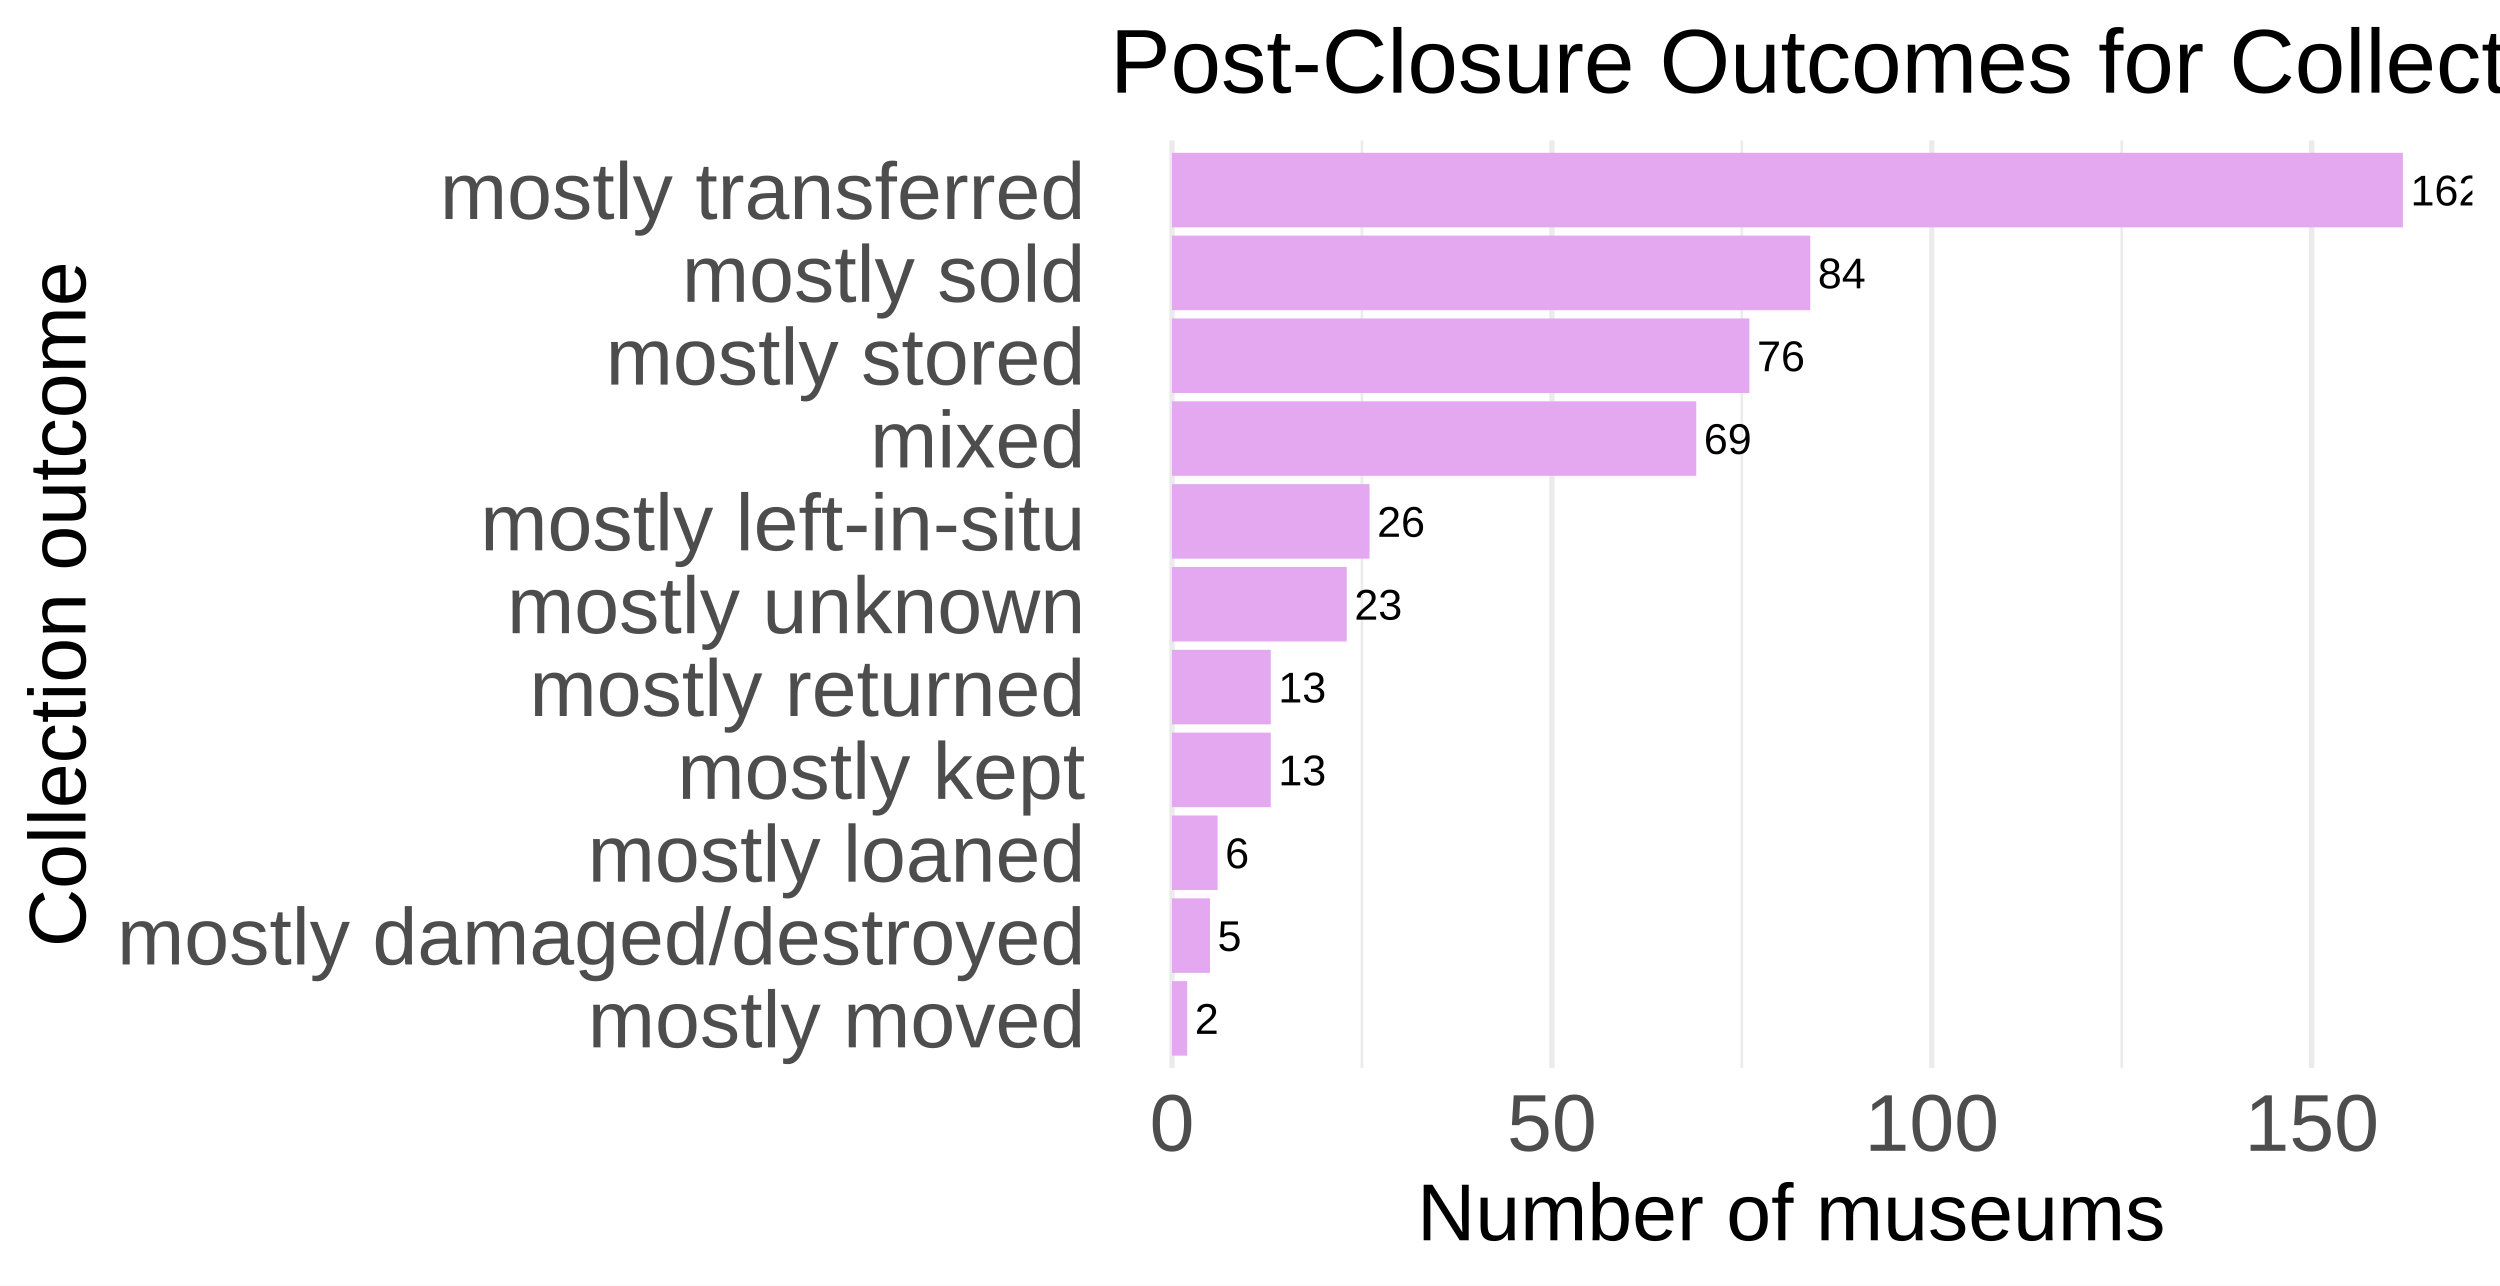
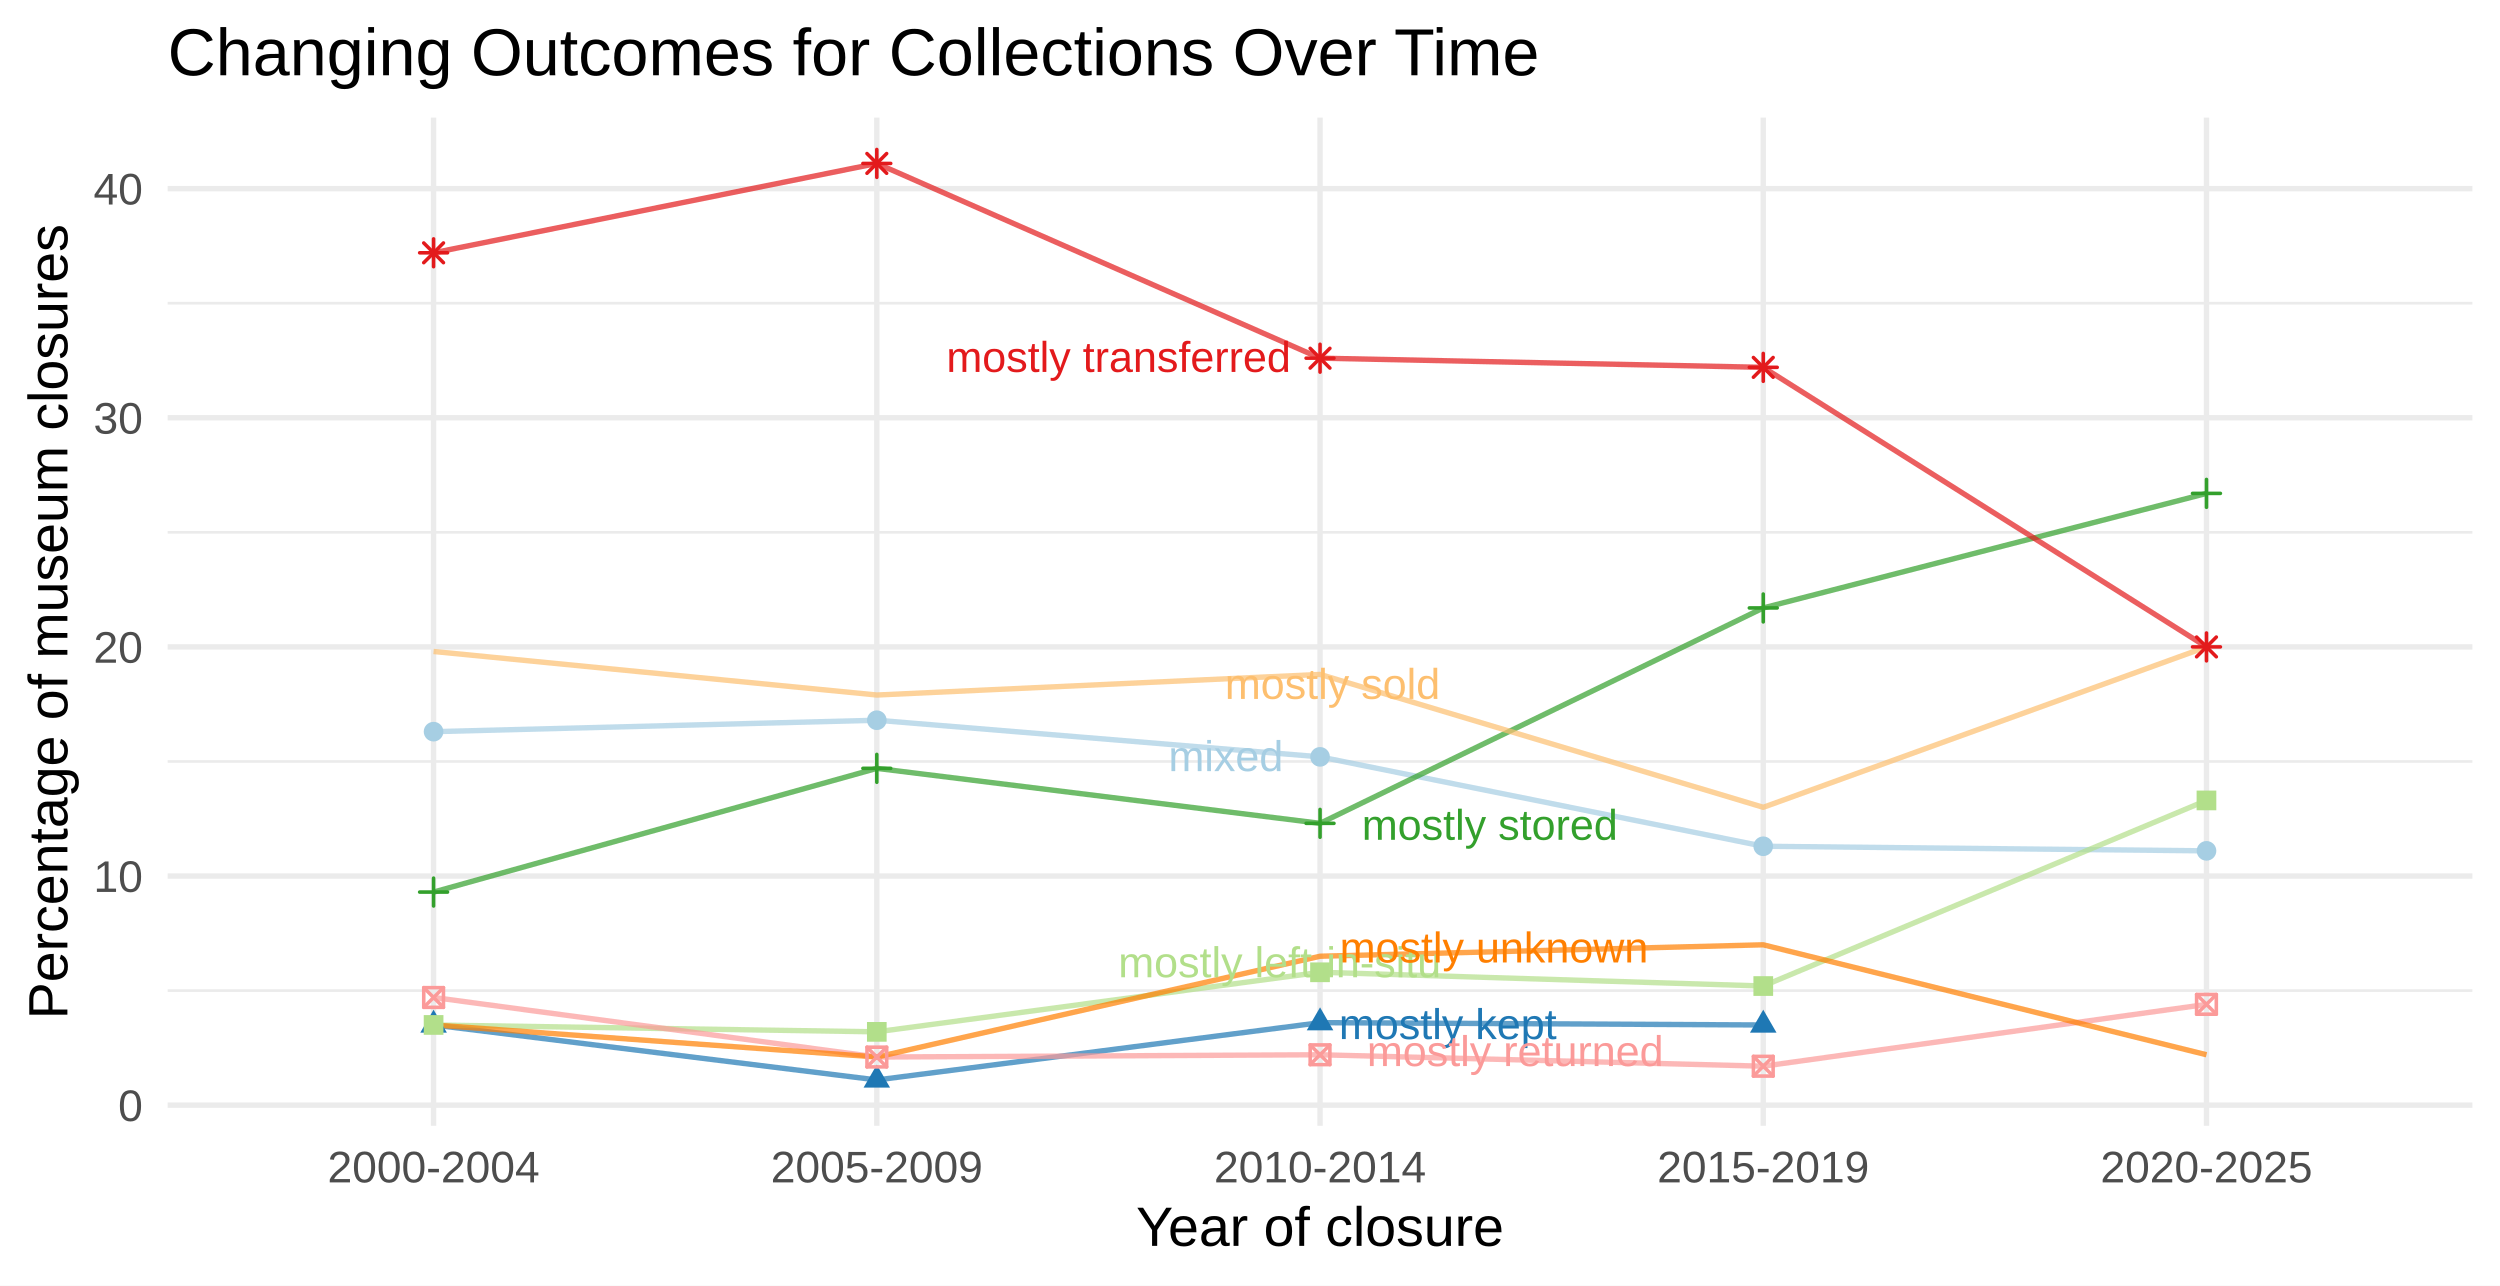
<svg xmlns="http://www.w3.org/2000/svg" class="svglite" width="496.06pt" height="255.12pt" viewBox="0 0 496.06 255.12">
  <defs>
    <style type="text/css">
    .svglite line, .svglite polyline, .svglite polygon, .svglite path, .svglite rect, .svglite circle {
      fill: none;
      stroke: #000000;
      stroke-linecap: round;
      stroke-linejoin: round;
      stroke-miterlimit: 10.00;
    }
    .svglite text {
      white-space: pre;
    }
  </style>
  </defs>
  <rect width="100%" height="100%" style="stroke: none; fill: #FFFFFF;" />
  <defs>
    <clipPath id="cpMC4wMHw0OTYuMDZ8MC4wMHwyNTUuMTI=">
      <rect x="0.00" y="0.00" width="496.06" height="255.12" />
    </clipPath>
  </defs>
  <g clip-path="url(#cpMC4wMHw0OTYuMDZ8MC4wMHwyNTUuMTI=)">
</g>
  <defs>
-     <clipPath id="cpMjIwLjI2fDQ5MC41OHwyNy44NXwyMTEuOTQ=">
-       <rect x="220.26" y="27.85" width="270.32" height="184.09" />
+     <clipPath id="cpMzMuMjd8NDkwLjU4fDIzLjM0fDIyMy4zOA==">
+       <rect x="33.27" y="23.34" width="457.32" height="200.05" />
    </clipPath>
  </defs>
-   <g clip-path="url(#cpMjIwLjI2fDQ5MC41OHwyNy44NXwyMTEuOTQ=)">
-     <polyline points="270.24,211.94 270.24,27.85 " style="stroke-width: 0.53; stroke: #EBEBEB; stroke-linecap: butt;" />
-     <polyline points="345.62,211.94 345.62,27.85 " style="stroke-width: 0.53; stroke: #EBEBEB; stroke-linecap: butt;" />
-     <polyline points="421.00,211.94 421.00,27.85 " style="stroke-width: 0.53; stroke: #EBEBEB; stroke-linecap: butt;" />
-     <polyline points="232.55,211.94 232.55,27.85 " style="stroke-width: 1.07; stroke: #EBEBEB; stroke-linecap: butt;" />
-     <polyline points="307.93,211.94 307.93,27.85 " style="stroke-width: 1.07; stroke: #EBEBEB; stroke-linecap: butt;" />
-     <polyline points="383.31,211.94 383.31,27.85 " style="stroke-width: 1.07; stroke: #EBEBEB; stroke-linecap: butt;" />
-     <polyline points="458.70,211.94 458.70,27.85 " style="stroke-width: 1.07; stroke: #EBEBEB; stroke-linecap: butt;" />
-     <rect x="232.55" y="79.63" width="104.03" height="14.79" style="stroke-width: 1.07; stroke: none; stroke-linecap: butt; stroke-linejoin: miter; fill: #E4A8F0;" />
-     <rect x="232.55" y="145.37" width="19.60" height="14.79" style="stroke-width: 1.07; stroke: none; stroke-linecap: butt; stroke-linejoin: miter; fill: #E4A8F0;" />
-     <rect x="232.55" y="96.06" width="39.20" height="14.79" style="stroke-width: 1.07; stroke: none; stroke-linecap: butt; stroke-linejoin: miter; fill: #E4A8F0;" />
-     <rect x="232.55" y="63.19" width="114.58" height="14.79" style="stroke-width: 1.07; stroke: none; stroke-linecap: butt; stroke-linejoin: miter; fill: #E4A8F0;" />
-     <rect x="232.55" y="161.81" width="9.05" height="14.79" style="stroke-width: 1.07; stroke: none; stroke-linecap: butt; stroke-linejoin: miter; fill: #E4A8F0;" />
-     <rect x="232.55" y="194.68" width="3.02" height="14.79" style="stroke-width: 1.07; stroke: none; stroke-linecap: butt; stroke-linejoin: miter; fill: #E4A8F0;" />
-     <rect x="232.55" y="128.94" width="19.60" height="14.79" style="stroke-width: 1.07; stroke: none; stroke-linecap: butt; stroke-linejoin: miter; fill: #E4A8F0;" />
-     <rect x="232.55" y="30.32" width="244.24" height="14.79" style="stroke-width: 1.07; stroke: none; stroke-linecap: butt; stroke-linejoin: miter; fill: #E4A8F0;" />
-     <rect x="232.55" y="46.75" width="126.64" height="14.79" style="stroke-width: 1.07; stroke: none; stroke-linecap: butt; stroke-linejoin: miter; fill: #E4A8F0;" />
-     <rect x="232.55" y="178.25" width="7.54" height="14.79" style="stroke-width: 1.07; stroke: none; stroke-linecap: butt; stroke-linejoin: miter; fill: #E4A8F0;" />
-     <rect x="232.55" y="112.50" width="34.68" height="14.79" style="stroke-width: 1.07; stroke: none; stroke-linecap: butt; stroke-linejoin: miter; fill: #E4A8F0;" />
-     <text x="338.08" y="90.08" style="font-size: 8.54px; font-family: &quot;Arial&quot;;" textLength="9.49px" lengthAdjust="spacingAndGlyphs">69</text>
-     <text x="253.65" y="155.83" style="font-size: 8.54px; font-family: &quot;Arial&quot;;" textLength="9.49px" lengthAdjust="spacingAndGlyphs">13</text>
-     <text x="273.25" y="106.52" style="font-size: 8.54px; font-family: &quot;Arial&quot;;" textLength="9.49px" lengthAdjust="spacingAndGlyphs">26</text>
-     <text x="348.64" y="73.65" style="font-size: 8.54px; font-family: &quot;Arial&quot;;" textLength="9.49px" lengthAdjust="spacingAndGlyphs">76</text>
-     <text x="243.10" y="172.27" style="font-size: 8.54px; font-family: &quot;Arial&quot;;" textLength="4.74px" lengthAdjust="spacingAndGlyphs">6</text>
-     <text x="237.07" y="205.14" style="font-size: 8.54px; font-family: &quot;Arial&quot;;" textLength="4.74px" lengthAdjust="spacingAndGlyphs">2</text>
-     <text x="253.65" y="139.39" style="font-size: 8.54px; font-family: &quot;Arial&quot;;" textLength="9.49px" lengthAdjust="spacingAndGlyphs">13</text>
-     <text x="478.30" y="40.77" style="font-size: 8.54px; font-family: &quot;Arial&quot;;" textLength="14.23px" lengthAdjust="spacingAndGlyphs">162</text>
-     <text x="360.70" y="57.21" style="font-size: 8.54px; font-family: &quot;Arial&quot;;" textLength="9.49px" lengthAdjust="spacingAndGlyphs">84</text>
-     <text x="241.59" y="188.70" style="font-size: 8.54px; font-family: &quot;Arial&quot;;" textLength="4.74px" lengthAdjust="spacingAndGlyphs">5</text>
-     <text x="268.73" y="122.96" style="font-size: 8.54px; font-family: &quot;Arial&quot;;" textLength="9.49px" lengthAdjust="spacingAndGlyphs">23</text>
+   <g clip-path="url(#cpMzMuMjd8NDkwLjU4fDIzLjM0fDIyMy4zOA==)">
+     <polyline points="33.27,196.56 490.58,196.56 " style="stroke-width: 0.53; stroke: #EBEBEB; stroke-linecap: butt;" />
+     <polyline points="33.27,151.09 490.58,151.09 " style="stroke-width: 0.53; stroke: #EBEBEB; stroke-linecap: butt;" />
+     <polyline points="33.27,105.63 490.58,105.63 " style="stroke-width: 0.53; stroke: #EBEBEB; stroke-linecap: butt;" />
+     <polyline points="33.27,60.16 490.58,60.16 " style="stroke-width: 0.53; stroke: #EBEBEB; stroke-linecap: butt;" />
+     <polyline points="33.27,219.29 490.58,219.29 " style="stroke-width: 1.07; stroke: #EBEBEB; stroke-linecap: butt;" />
+     <polyline points="33.27,173.83 490.58,173.83 " style="stroke-width: 1.07; stroke: #EBEBEB; stroke-linecap: butt;" />
+     <polyline points="33.27,128.36 490.58,128.36 " style="stroke-width: 1.07; stroke: #EBEBEB; stroke-linecap: butt;" />
+     <polyline points="33.27,82.90 490.58,82.90 " style="stroke-width: 1.07; stroke: #EBEBEB; stroke-linecap: butt;" />
+     <polyline points="33.27,37.43 490.58,37.43 " style="stroke-width: 1.07; stroke: #EBEBEB; stroke-linecap: butt;" />
+     <polyline points="86.03,223.38 86.03,23.34 " style="stroke-width: 1.07; stroke: #EBEBEB; stroke-linecap: butt;" />
+     <polyline points="173.98,223.38 173.98,23.34 " style="stroke-width: 1.07; stroke: #EBEBEB; stroke-linecap: butt;" />
+     <polyline points="261.93,223.38 261.93,23.34 " style="stroke-width: 1.07; stroke: #EBEBEB; stroke-linecap: butt;" />
+     <polyline points="349.87,223.38 349.87,23.34 " style="stroke-width: 1.07; stroke: #EBEBEB; stroke-linecap: butt;" />
+     <polyline points="437.82,223.38 437.82,23.34 " style="stroke-width: 1.07; stroke: #EBEBEB; stroke-linecap: butt;" />
+     <polyline points="86.03,145.18 173.98,142.91 261.93,150.18 349.87,167.92 437.82,168.83 " style="stroke-width: 1.07; stroke: #A6CEE3; stroke-opacity: 0.70; stroke-linecap: butt;" />
+     <polyline points="86.03,203.38 173.98,214.29 261.93,202.92 349.87,203.38 " style="stroke-width: 1.07; stroke: #1F78B4; stroke-opacity: 0.70; stroke-linecap: butt;" />
+     <polyline points="86.03,203.38 173.98,204.74 261.93,192.92 349.87,195.65 437.82,158.82 " style="stroke-width: 1.07; stroke: #B2DF8A; stroke-opacity: 0.70; stroke-linecap: butt;" />
+     <polyline points="86.03,177.01 173.98,152.46 261.93,163.37 349.87,120.63 437.82,97.90 " style="stroke-width: 1.07; stroke: #33A02C; stroke-opacity: 0.70; stroke-linecap: butt;" />
+     <polyline points="86.03,197.92 173.98,209.74 261.93,209.29 349.87,211.56 437.82,199.29 " style="stroke-width: 1.07; stroke: #FB9A99; stroke-opacity: 0.70; stroke-linecap: butt;" />
+     <polyline points="86.03,50.16 173.98,32.43 261.93,71.07 349.87,72.89 437.82,128.36 " style="stroke-width: 1.07; stroke: #E31A1C; stroke-opacity: 0.70; stroke-linecap: butt;" />
+     <polyline points="86.03,129.27 173.98,137.91 261.93,133.82 349.87,160.19 437.82,128.36 " style="stroke-width: 1.07; stroke: #FDBF6F; stroke-opacity: 0.70; stroke-linecap: butt;" />
+     <polyline points="86.03,203.38 173.98,209.74 261.93,189.74 349.87,187.47 437.82,209.29 " style="stroke-width: 1.07; stroke: #FF7F00; stroke-opacity: 0.70; stroke-linecap: butt;" />
+     <circle cx="86.03" cy="145.18" r="1.95" style="stroke-width: 0.71; stroke: none; fill: #A6CEE3;" />
+     <circle cx="173.98" cy="142.91" r="1.95" style="stroke-width: 0.71; stroke: none; fill: #A6CEE3;" />
+     <circle cx="261.93" cy="150.18" r="1.95" style="stroke-width: 0.71; stroke: none; fill: #A6CEE3;" />
+     <circle cx="349.87" cy="167.92" r="1.95" style="stroke-width: 0.71; stroke: none; fill: #A6CEE3;" />
+     <circle cx="437.82" cy="168.83" r="1.95" style="stroke-width: 0.71; stroke: none; fill: #A6CEE3;" />
+     <polygon points="86.03,200.34 88.67,204.90 83.40,204.90 " style="stroke-width: 0.71; stroke: none; fill: #1F78B4;" />
+     <polygon points="173.98,211.25 176.61,215.81 171.35,215.81 " style="stroke-width: 0.71; stroke: none; fill: #1F78B4;" />
+     <polygon points="261.93,199.88 264.56,204.44 259.29,204.44 " style="stroke-width: 0.71; stroke: none; fill: #1F78B4;" />
+     <polygon points="349.87,200.34 352.50,204.90 347.24,204.90 " style="stroke-width: 0.71; stroke: none; fill: #1F78B4;" />
+     <polygon points="84.08,205.33 87.99,205.33 87.99,201.42 84.08,201.42 " style="stroke-width: 0.71; stroke: none; fill: #B2DF8A;" />
+     <polygon points="172.03,206.70 175.93,206.70 175.93,202.79 172.03,202.79 " style="stroke-width: 0.71; stroke: none; fill: #B2DF8A;" />
+     <polygon points="259.97,194.88 263.88,194.88 263.88,190.97 259.97,190.97 " style="stroke-width: 0.71; stroke: none; fill: #B2DF8A;" />
+     <polygon points="347.92,197.61 351.83,197.61 351.83,193.70 347.92,193.70 " style="stroke-width: 0.71; stroke: none; fill: #B2DF8A;" />
+     <polygon points="435.86,160.78 439.77,160.78 439.77,156.87 435.86,156.87 " style="stroke-width: 0.71; stroke: none; fill: #B2DF8A;" />
+     <line x1="83.27" y1="177.01" x2="88.80" y2="177.01" style="stroke-width: 0.71; stroke: #33A02C;" />
+     <line x1="86.03" y1="179.77" x2="86.03" y2="174.24" style="stroke-width: 0.71; stroke: #33A02C;" />
+     <line x1="171.22" y1="152.46" x2="176.74" y2="152.46" style="stroke-width: 0.71; stroke: #33A02C;" />
+     <line x1="173.98" y1="155.22" x2="173.98" y2="149.69" style="stroke-width: 0.71; stroke: #33A02C;" />
+     <line x1="259.16" y1="163.37" x2="264.69" y2="163.37" style="stroke-width: 0.71; stroke: #33A02C;" />
+     <line x1="261.93" y1="166.13" x2="261.93" y2="160.61" style="stroke-width: 0.71; stroke: #33A02C;" />
+     <line x1="347.11" y1="120.63" x2="352.64" y2="120.63" style="stroke-width: 0.71; stroke: #33A02C;" />
+     <line x1="349.87" y1="123.40" x2="349.87" y2="117.87" style="stroke-width: 0.71; stroke: #33A02C;" />
+     <line x1="435.05" y1="97.90" x2="440.58" y2="97.90" style="stroke-width: 0.71; stroke: #33A02C;" />
+     <line x1="437.82" y1="100.66" x2="437.82" y2="95.13" style="stroke-width: 0.71; stroke: #33A02C;" />
+     <rect x="84.08" y="195.97" width="3.91" height="3.91" style="stroke-width: 0.71; stroke: #FB9A99;" />
+     <line x1="84.08" y1="199.88" x2="87.99" y2="195.97" style="stroke-width: 0.71; stroke: #FB9A99;" />
+     <line x1="84.08" y1="195.97" x2="87.99" y2="199.88" style="stroke-width: 0.71; stroke: #FB9A99;" />
+     <rect x="172.03" y="207.79" width="3.91" height="3.91" style="stroke-width: 0.71; stroke: #FB9A99;" />
+     <line x1="172.03" y1="211.70" x2="175.93" y2="207.79" style="stroke-width: 0.71; stroke: #FB9A99;" />
+     <line x1="172.03" y1="207.79" x2="175.93" y2="211.70" style="stroke-width: 0.71; stroke: #FB9A99;" />
+     <rect x="259.97" y="207.34" width="3.91" height="3.91" style="stroke-width: 0.71; stroke: #FB9A99;" />
+     <line x1="259.97" y1="211.24" x2="263.88" y2="207.34" style="stroke-width: 0.71; stroke: #FB9A99;" />
+     <line x1="259.97" y1="207.34" x2="263.88" y2="211.24" style="stroke-width: 0.71; stroke: #FB9A99;" />
+     <rect x="347.92" y="209.61" width="3.91" height="3.91" style="stroke-width: 0.71; stroke: #FB9A99;" />
+     <line x1="347.92" y1="213.52" x2="351.83" y2="209.61" style="stroke-width: 0.71; stroke: #FB9A99;" />
+     <line x1="347.92" y1="209.61" x2="351.83" y2="213.52" style="stroke-width: 0.71; stroke: #FB9A99;" />
+     <rect x="435.86" y="197.33" width="3.91" height="3.91" style="stroke-width: 0.71; stroke: #FB9A99;" />
+     <line x1="435.86" y1="201.24" x2="439.77" y2="197.33" style="stroke-width: 0.71; stroke: #FB9A99;" />
+     <line x1="435.86" y1="197.33" x2="439.77" y2="201.24" style="stroke-width: 0.71; stroke: #FB9A99;" />
+     <line x1="84.08" y1="52.12" x2="87.99" y2="48.21" style="stroke-width: 0.71; stroke: #E31A1C;" />
+     <line x1="84.08" y1="48.21" x2="87.99" y2="52.12" style="stroke-width: 0.71; stroke: #E31A1C;" />
+     <line x1="83.27" y1="50.16" x2="88.80" y2="50.16" style="stroke-width: 0.71; stroke: #E31A1C;" />
+     <line x1="86.03" y1="52.92" x2="86.03" y2="47.40" style="stroke-width: 0.71; stroke: #E31A1C;" />
+     <line x1="172.03" y1="34.38" x2="175.93" y2="30.47" style="stroke-width: 0.71; stroke: #E31A1C;" />
+     <line x1="172.03" y1="30.47" x2="175.93" y2="34.38" style="stroke-width: 0.71; stroke: #E31A1C;" />
+     <line x1="171.22" y1="32.43" x2="176.74" y2="32.43" style="stroke-width: 0.71; stroke: #E31A1C;" />
+     <line x1="173.98" y1="35.19" x2="173.98" y2="29.66" style="stroke-width: 0.71; stroke: #E31A1C;" />
+     <line x1="259.97" y1="73.03" x2="263.88" y2="69.12" style="stroke-width: 0.71; stroke: #E31A1C;" />
+     <line x1="259.97" y1="69.12" x2="263.88" y2="73.03" style="stroke-width: 0.71; stroke: #E31A1C;" />
+     <line x1="259.16" y1="71.07" x2="264.69" y2="71.07" style="stroke-width: 0.71; stroke: #E31A1C;" />
+     <line x1="261.93" y1="73.84" x2="261.93" y2="68.31" style="stroke-width: 0.71; stroke: #E31A1C;" />
+     <line x1="347.92" y1="74.85" x2="351.83" y2="70.94" style="stroke-width: 0.71; stroke: #E31A1C;" />
+     <line x1="347.92" y1="70.94" x2="351.83" y2="74.85" style="stroke-width: 0.71; stroke: #E31A1C;" />
+     <line x1="347.11" y1="72.89" x2="352.64" y2="72.89" style="stroke-width: 0.71; stroke: #E31A1C;" />
+     <line x1="349.87" y1="75.66" x2="349.87" y2="70.13" style="stroke-width: 0.71; stroke: #E31A1C;" />
+     <line x1="435.86" y1="130.32" x2="439.77" y2="126.41" style="stroke-width: 0.71; stroke: #E31A1C;" />
+     <line x1="435.86" y1="126.41" x2="439.77" y2="130.32" style="stroke-width: 0.71; stroke: #E31A1C;" />
+     <line x1="435.05" y1="128.36" x2="440.58" y2="128.36" style="stroke-width: 0.71; stroke: #E31A1C;" />
+     <line x1="437.82" y1="131.13" x2="437.82" y2="125.60" style="stroke-width: 0.71; stroke: #E31A1C;" />
+     <text x="243.24" y="153.01" text-anchor="middle" style="font-size: 8.54px;fill: #A6CEE3; font-family: &quot;Arial&quot;;" textLength="22.75px" lengthAdjust="spacingAndGlyphs">mixed</text>
+     <text x="287.28" y="206.18" text-anchor="middle" style="font-size: 8.54px;fill: #1F78B4; font-family: &quot;Arial&quot;;" textLength="43.13px" lengthAdjust="spacingAndGlyphs">mostly kept</text>
+     <text x="253.92" y="193.91" text-anchor="middle" style="font-size: 8.54px;fill: #B2DF8A; font-family: &quot;Arial&quot;;" textLength="63.98px" lengthAdjust="spacingAndGlyphs">mostly left-in-situ</text>
+     <text x="295.61" y="166.64" text-anchor="middle" style="font-size: 8.54px;fill: #33A02C; font-family: &quot;Arial&quot;;" textLength="50.72px" lengthAdjust="spacingAndGlyphs">mostly stored</text>
+     <text x="300.66" y="211.54" text-anchor="middle" style="font-size: 8.54px;fill: #FB9A99; font-family: &quot;Arial&quot;;" textLength="58.79px" lengthAdjust="spacingAndGlyphs">mostly returned</text>
+     <text x="221.96" y="73.80" text-anchor="middle" style="font-size: 8.54px;fill: #E31A1C; font-family: &quot;Arial&quot;;" textLength="68.26px" lengthAdjust="spacingAndGlyphs">mostly transferred</text>
+     <text x="264.40" y="138.68" text-anchor="middle" style="font-size: 8.54px;fill: #FDBF6F; font-family: &quot;Arial&quot;;" textLength="42.65px" lengthAdjust="spacingAndGlyphs">mostly sold</text>
+     <text x="296.44" y="190.98" text-anchor="middle" style="font-size: 8.54px;fill: #FF7F00; font-family: &quot;Arial&quot;;" textLength="61.16px" lengthAdjust="spacingAndGlyphs">mostly unknown</text>
  </g>
  <g clip-path="url(#cpMC4wMHw0OTYuMDZ8MC4wMHwyNTUuMTI=)">
-     <text x="215.33" y="207.82" text-anchor="end" style="font-size: 16.00px;fill: #4D4D4D; font-family: &quot;Arial&quot;;" textLength="98.69px" lengthAdjust="spacingAndGlyphs">mostly moved</text>
-     <text x="215.33" y="191.38" text-anchor="end" style="font-size: 16.00px;fill: #4D4D4D; font-family: &quot;Arial&quot;;" textLength="192.10px" lengthAdjust="spacingAndGlyphs">mostly damaged/destroyed</text>
-     <text x="215.33" y="174.95" text-anchor="end" style="font-size: 16.00px;fill: #4D4D4D; font-family: &quot;Arial&quot;;" textLength="98.72px" lengthAdjust="spacingAndGlyphs">mostly loaned</text>
-     <text x="215.33" y="158.51" text-anchor="end" style="font-size: 16.00px;fill: #4D4D4D; font-family: &quot;Arial&quot;;" textLength="80.91px" lengthAdjust="spacingAndGlyphs">mostly kept</text>
-     <text x="215.33" y="142.07" text-anchor="end" style="font-size: 16.00px;fill: #4D4D4D; font-family: &quot;Arial&quot;;" textLength="110.26px" lengthAdjust="spacingAndGlyphs">mostly returned</text>
-     <text x="215.33" y="125.64" text-anchor="end" style="font-size: 16.00px;fill: #4D4D4D; font-family: &quot;Arial&quot;;" textLength="114.72px" lengthAdjust="spacingAndGlyphs">mostly unknown</text>
-     <text x="215.33" y="109.20" text-anchor="end" style="font-size: 16.00px;fill: #4D4D4D; font-family: &quot;Arial&quot;;" textLength="120.02px" lengthAdjust="spacingAndGlyphs">mostly left-in-situ</text>
-     <text x="215.33" y="92.76" text-anchor="end" style="font-size: 16.00px;fill: #4D4D4D; font-family: &quot;Arial&quot;;" textLength="42.68px" lengthAdjust="spacingAndGlyphs">mixed</text>
-     <text x="215.33" y="76.32" text-anchor="end" style="font-size: 16.00px;fill: #4D4D4D; font-family: &quot;Arial&quot;;" textLength="95.13px" lengthAdjust="spacingAndGlyphs">mostly stored</text>
-     <text x="215.33" y="59.89" text-anchor="end" style="font-size: 16.00px;fill: #4D4D4D; font-family: &quot;Arial&quot;;" textLength="80.02px" lengthAdjust="spacingAndGlyphs">mostly sold</text>
-     <text x="215.33" y="43.45" text-anchor="end" style="font-size: 16.00px;fill: #4D4D4D; font-family: &quot;Arial&quot;;" textLength="128.03px" lengthAdjust="spacingAndGlyphs">mostly transferred</text>
-     <text x="232.55" y="228.35" text-anchor="middle" style="font-size: 16.00px;fill: #4D4D4D; font-family: &quot;Arial&quot;;" textLength="8.90px" lengthAdjust="spacingAndGlyphs">0</text>
-     <text x="307.93" y="228.35" text-anchor="middle" style="font-size: 16.00px;fill: #4D4D4D; font-family: &quot;Arial&quot;;" textLength="17.80px" lengthAdjust="spacingAndGlyphs">50</text>
-     <text x="383.31" y="228.35" text-anchor="middle" style="font-size: 16.00px;fill: #4D4D4D; font-family: &quot;Arial&quot;;" textLength="26.70px" lengthAdjust="spacingAndGlyphs">100</text>
-     <text x="458.70" y="228.35" text-anchor="middle" style="font-size: 16.00px;fill: #4D4D4D; font-family: &quot;Arial&quot;;" textLength="26.70px" lengthAdjust="spacingAndGlyphs">150</text>
-     <text x="355.42" y="246.10" text-anchor="middle" style="font-size: 16.00px; font-family: &quot;Arial&quot;;" textLength="148.49px" lengthAdjust="spacingAndGlyphs">Number of museums</text>
-     <text transform="translate(16.96,119.90) rotate(-90)" text-anchor="middle" style="font-size: 16.00px; font-family: &quot;Arial&quot;;" textLength="136.07px" lengthAdjust="spacingAndGlyphs">Collection outcome</text>
-     <text x="220.26" y="18.39" style="font-size: 18.00px; font-family: &quot;Arial&quot;;" textLength="406.17px" lengthAdjust="spacingAndGlyphs">Post-Closure Outcomes for Collections, 2000-2025</text>
+     <text x="28.34" y="222.45" text-anchor="end" style="font-size: 8.80px;fill: #4D4D4D; font-family: &quot;Arial&quot;;" textLength="4.90px" lengthAdjust="spacingAndGlyphs">0</text>
+     <text x="28.34" y="176.98" text-anchor="end" style="font-size: 8.80px;fill: #4D4D4D; font-family: &quot;Arial&quot;;" textLength="9.79px" lengthAdjust="spacingAndGlyphs">10</text>
+     <text x="28.34" y="131.51" text-anchor="end" style="font-size: 8.80px;fill: #4D4D4D; font-family: &quot;Arial&quot;;" textLength="9.79px" lengthAdjust="spacingAndGlyphs">20</text>
+     <text x="28.34" y="86.05" text-anchor="end" style="font-size: 8.80px;fill: #4D4D4D; font-family: &quot;Arial&quot;;" textLength="9.79px" lengthAdjust="spacingAndGlyphs">30</text>
+     <text x="28.34" y="40.58" text-anchor="end" style="font-size: 8.80px;fill: #4D4D4D; font-family: &quot;Arial&quot;;" textLength="9.79px" lengthAdjust="spacingAndGlyphs">40</text>
+     <text x="86.03" y="234.62" text-anchor="middle" style="font-size: 8.80px;fill: #4D4D4D; font-family: &quot;Arial&quot;;" textLength="42.10px" lengthAdjust="spacingAndGlyphs">2000-2004</text>
+     <text x="173.98" y="234.62" text-anchor="middle" style="font-size: 8.80px;fill: #4D4D4D; font-family: &quot;Arial&quot;;" textLength="42.10px" lengthAdjust="spacingAndGlyphs">2005-2009</text>
+     <text x="261.93" y="234.62" text-anchor="middle" style="font-size: 8.80px;fill: #4D4D4D; font-family: &quot;Arial&quot;;" textLength="42.10px" lengthAdjust="spacingAndGlyphs">2010-2014</text>
+     <text x="349.87" y="234.62" text-anchor="middle" style="font-size: 8.80px;fill: #4D4D4D; font-family: &quot;Arial&quot;;" textLength="42.10px" lengthAdjust="spacingAndGlyphs">2015-2019</text>
+     <text x="437.82" y="234.62" text-anchor="middle" style="font-size: 8.80px;fill: #4D4D4D; font-family: &quot;Arial&quot;;" textLength="42.10px" lengthAdjust="spacingAndGlyphs">2020-2025</text>
+     <text x="261.93" y="247.21" text-anchor="middle" style="font-size: 11.00px; font-family: &quot;Arial&quot;;" textLength="73.99px" lengthAdjust="spacingAndGlyphs">Year of closure</text>
+     <text transform="translate(13.37,123.36) rotate(-90)" text-anchor="middle" style="font-size: 11.00px; font-family: &quot;Arial&quot;;" textLength="157.77px" lengthAdjust="spacingAndGlyphs">Percentage of museum closures</text>
+     <text x="33.27" y="14.94" style="font-size: 13.20px; font-family: &quot;Arial&quot;;" textLength="272.72px" lengthAdjust="spacingAndGlyphs">Changing Outcomes for Collections Over Time</text>
  </g>
</svg>
